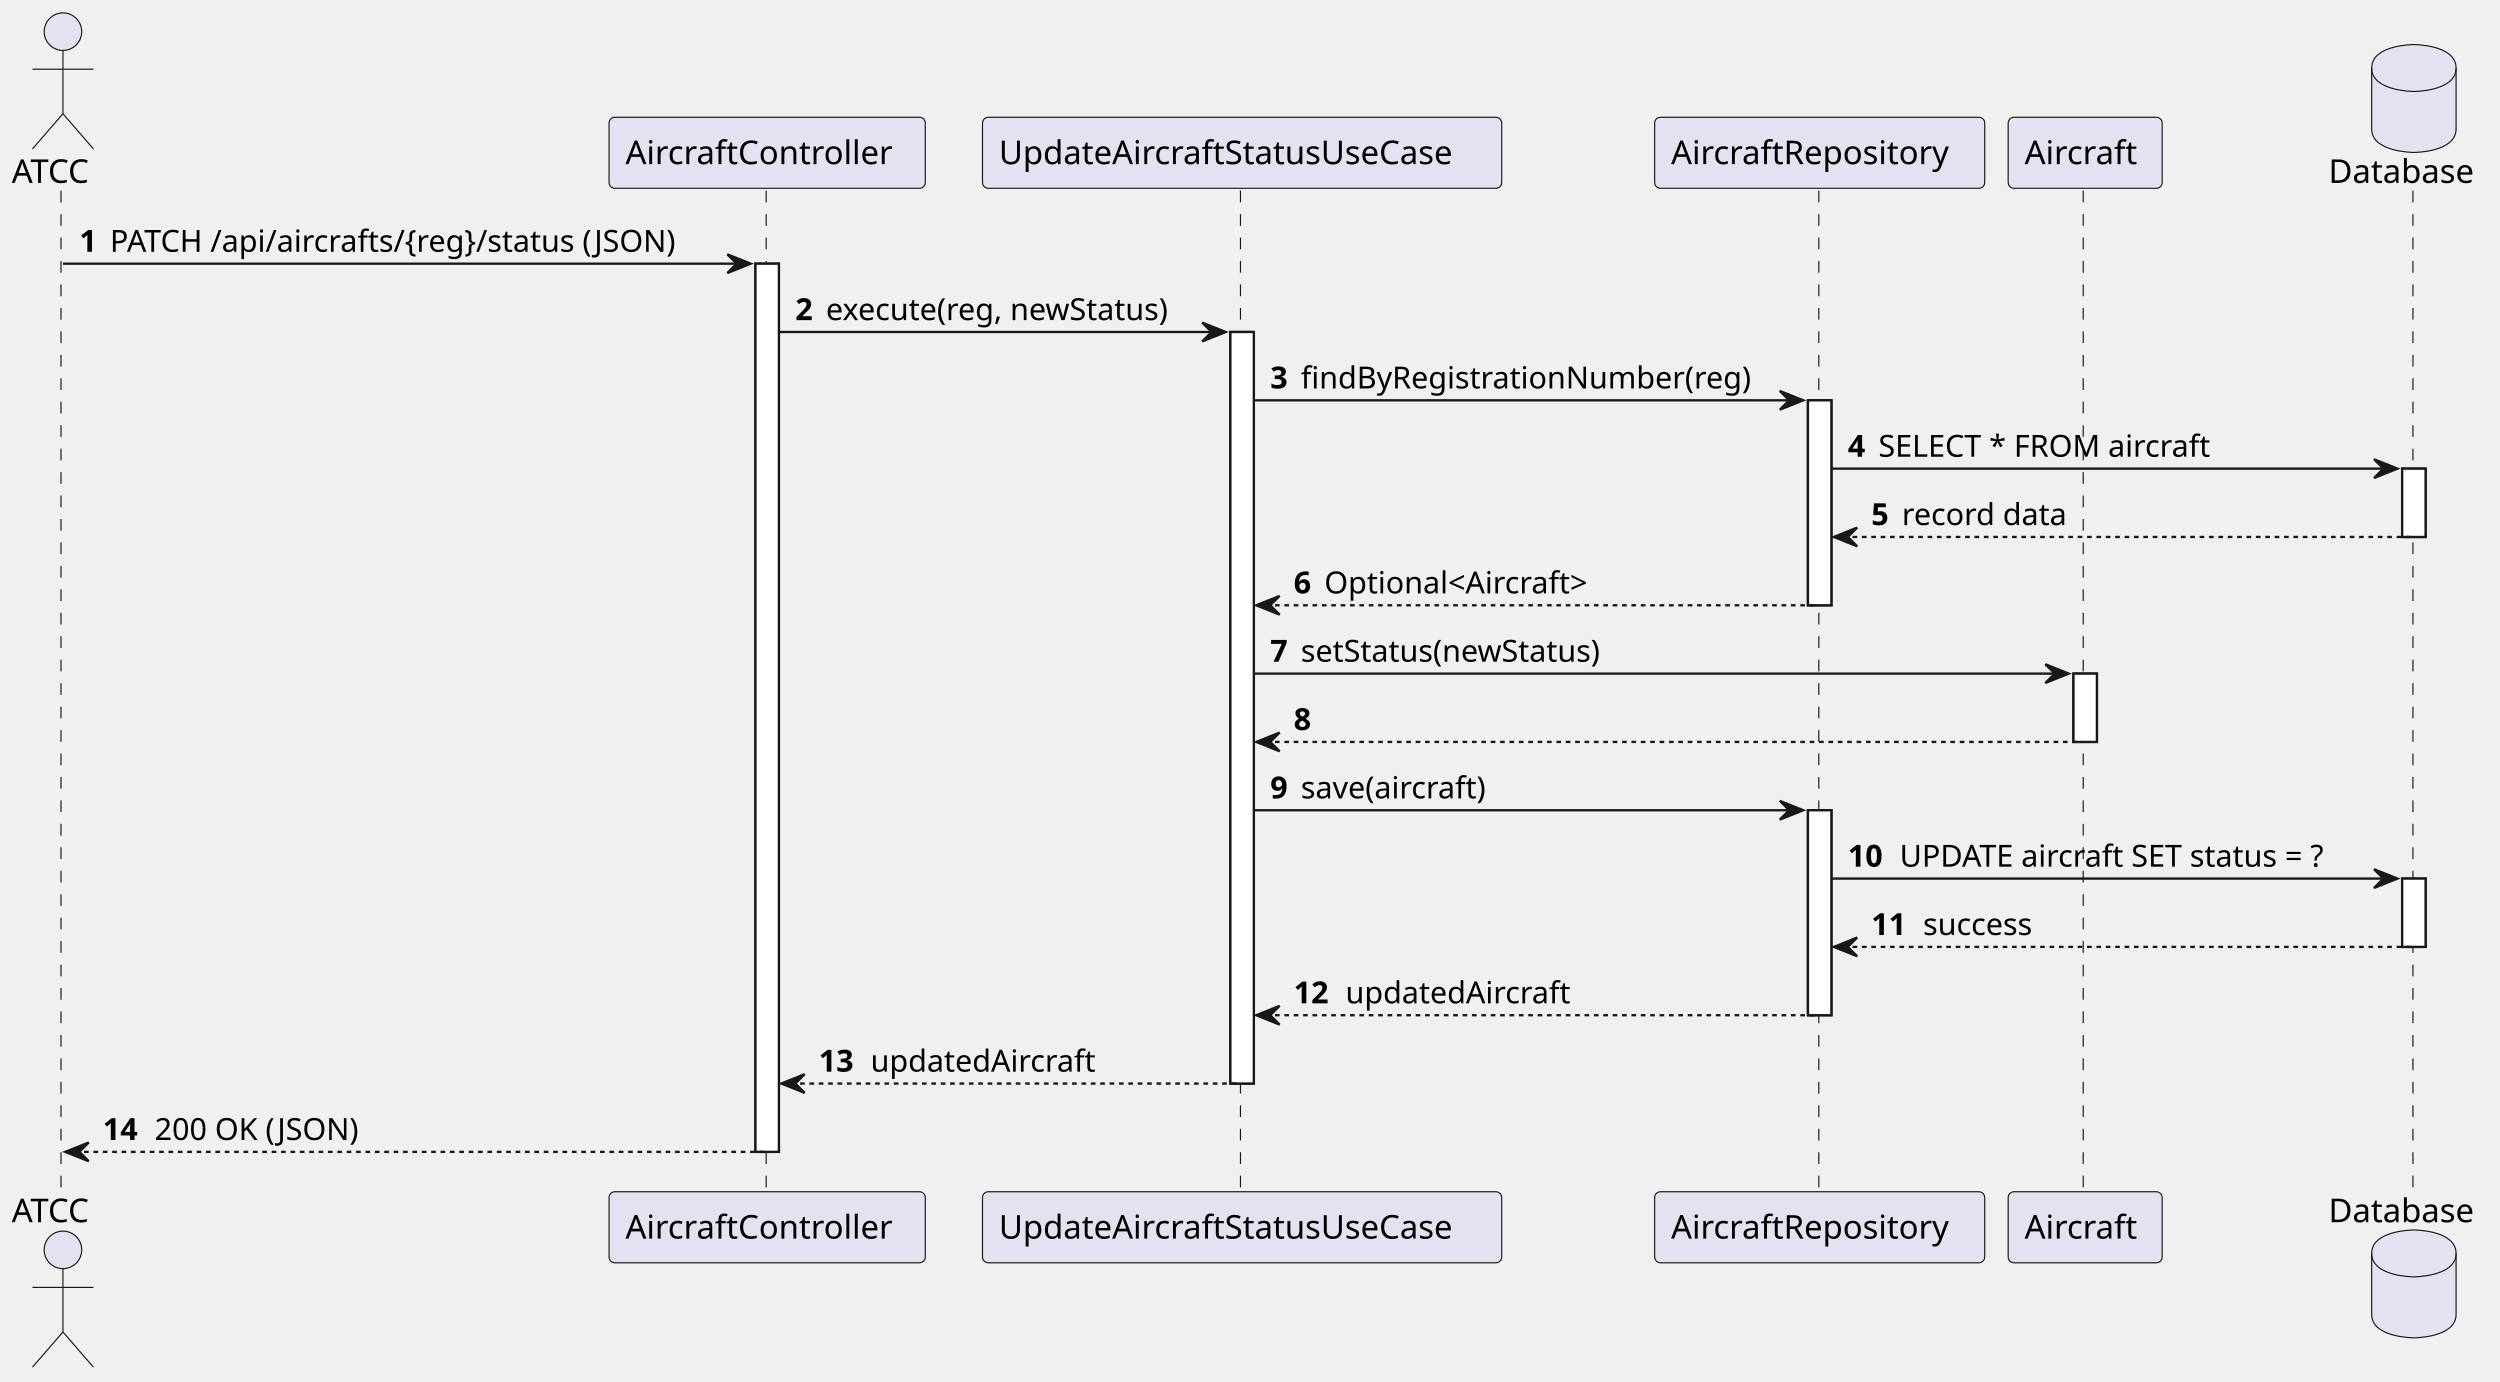
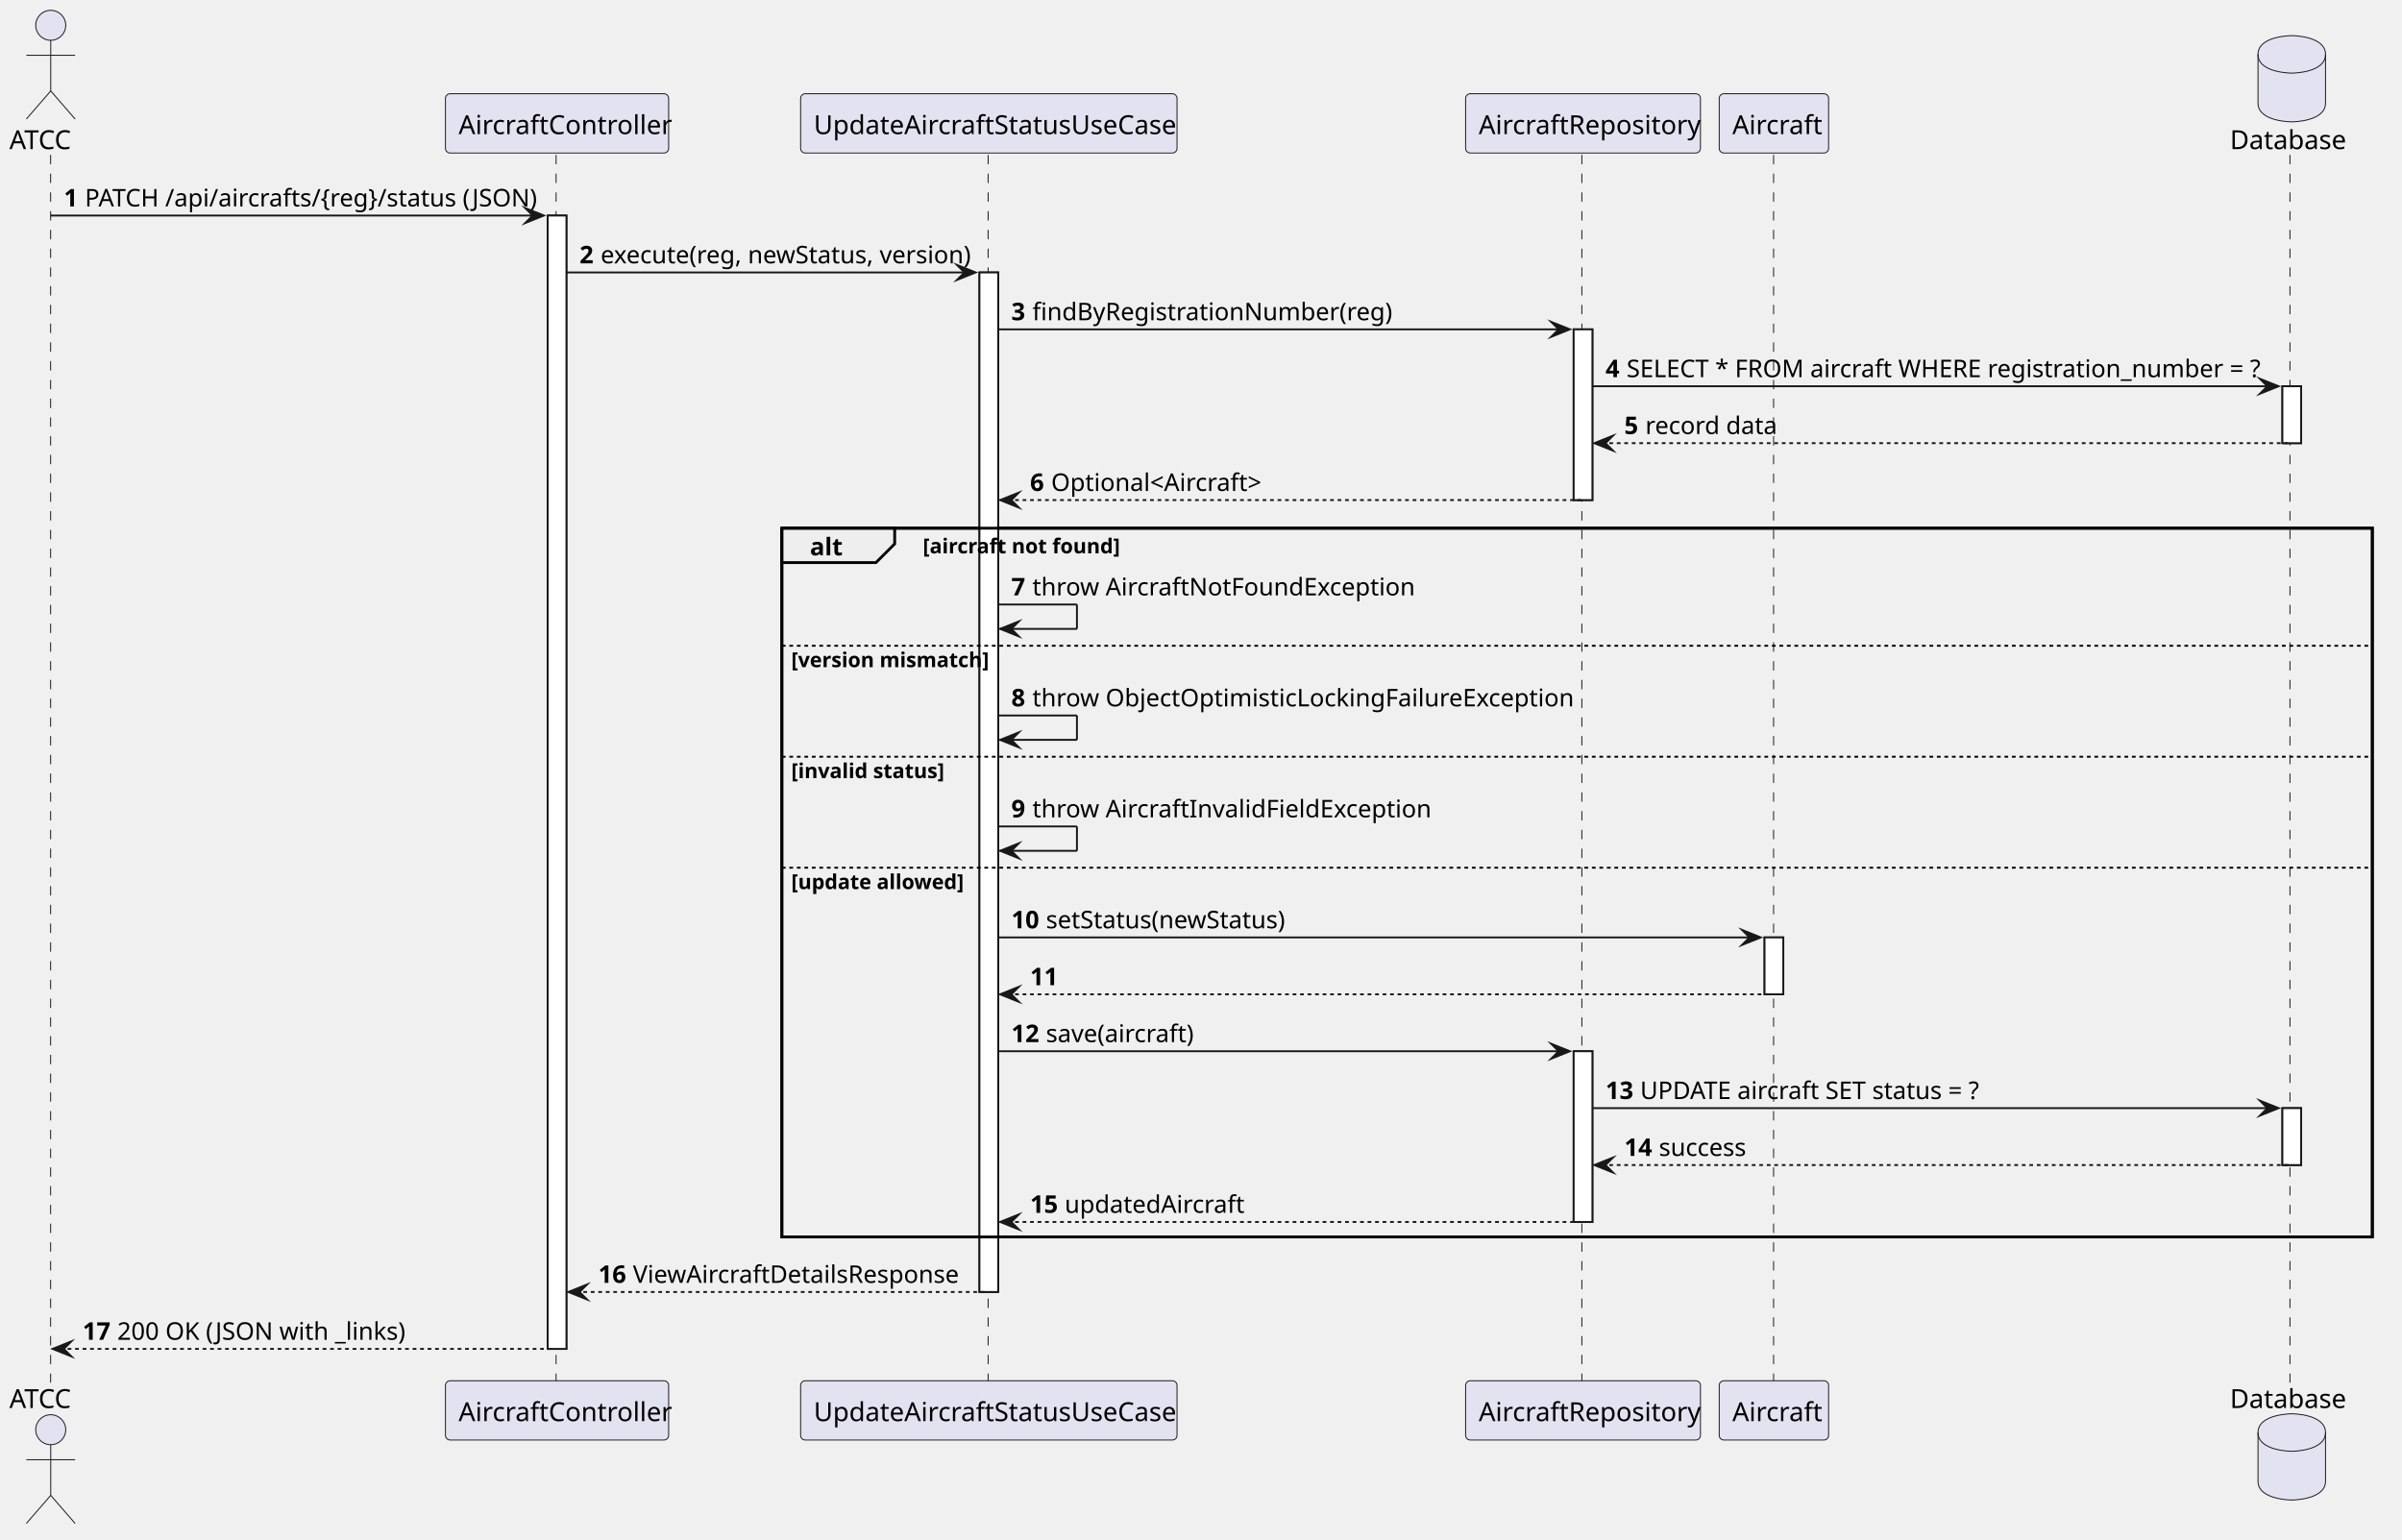
- <svg xmlns="http://www.w3.org/2000/svg" contentStyleType="text/css" data-diagram-type="SEQUENCE" height="589px" preserveAspectRatio="none" style="width:1066px;height:589px;background:#FFFFFF;" version="1.1" viewBox="0 0 1066 589" width="1066px" zoomAndPan="magnify">
+ <svg xmlns="http://www.w3.org/2000/svg" contentStyleType="text/css" data-diagram-type="SEQUENCE" height="821px" preserveAspectRatio="none" style="width:1281px;height:821px;background:#FFFFFF;" version="1.1" viewBox="0 0 1281 821" width="1281px" zoomAndPan="magnify">
  <defs />
  <g>
    <g>
-       <rect fill="#FFFFFF" height="378.727" style="stroke:#181818;stroke-width:1;" width="10" x="322.123" y="112.43" />
-     </g>
-     <g>
-       <rect fill="#FFFFFF" height="320.461" style="stroke:#181818;stroke-width:1;" width="10" x="524.637" y="141.562" />
-     </g>
-     <g>
-       <rect fill="#FFFFFF" height="87.398" style="stroke:#181818;stroke-width:1;" width="10" x="770.912" y="170.695" />
-     </g>
-     <g>
-       <rect fill="#FFFFFF" height="87.398" style="stroke:#181818;stroke-width:1;" width="10" x="770.912" y="345.492" />
-     </g>
-     <g>
-       <rect fill="#FFFFFF" height="29.133" style="stroke:#181818;stroke-width:1;" width="10" x="884.121" y="287.227" />
-     </g>
-     <g>
-       <rect fill="#FFFFFF" height="29.133" style="stroke:#181818;stroke-width:1;" width="10" x="1024.277" y="199.828" />
-     </g>
-     <g>
-       <rect fill="#FFFFFF" height="29.133" style="stroke:#181818;stroke-width:1;" width="10" x="1024.277" y="374.625" />
-     </g>
-     <g class="participant-lifeline" data-entity-uid="part1" data-qualified-name="ATCC" id="part1-lifeline">
-       <g>
-         <rect fill="#000000" fill-opacity="0" height="427.859" width="8" x="22.84" y="81.297" />
-         <line style="stroke:#181818;stroke-width:0.5;stroke-dasharray:5,5;" x1="26" x2="26" y1="81.297" y2="509.156" />
-       </g>
-     </g>
-     <g class="participant-lifeline" data-entity-uid="part2" data-qualified-name="Ctrl" id="part2-lifeline">
-       <g>
-         <rect fill="#000000" fill-opacity="0" height="427.859" width="8" x="323.123" y="81.297" />
-         <line style="stroke:#181818;stroke-width:0.5;stroke-dasharray:5,5;" x1="326.7" x2="326.7" y1="81.297" y2="509.156" />
-       </g>
-     </g>
-     <g class="participant-lifeline" data-entity-uid="part3" data-qualified-name="UC" id="part3-lifeline">
-       <g>
-         <rect fill="#000000" fill-opacity="0" height="427.859" width="8" x="525.637" y="81.297" />
-         <line style="stroke:#181818;stroke-width:0.5;stroke-dasharray:5,5;" x1="528.936" x2="528.936" y1="81.297" y2="509.156" />
-       </g>
-     </g>
-     <g class="participant-lifeline" data-entity-uid="part4" data-qualified-name="Repo" id="part4-lifeline">
-       <g>
-         <rect fill="#000000" fill-opacity="0" height="427.859" width="8" x="771.912" y="81.297" />
-         <line style="stroke:#181818;stroke-width:0.5;stroke-dasharray:5,5;" x1="775.539" x2="775.539" y1="81.297" y2="509.156" />
-       </g>
-     </g>
-     <g class="participant-lifeline" data-entity-uid="part5" data-qualified-name="Entity" id="part5-lifeline">
-       <g>
-         <rect fill="#000000" fill-opacity="0" height="427.859" width="8" x="885.121" y="81.297" />
-         <line style="stroke:#181818;stroke-width:0.5;stroke-dasharray:5,5;" x1="888.284" x2="888.284" y1="81.297" y2="509.156" />
-       </g>
-     </g>
-     <g class="participant-lifeline" data-entity-uid="part6" data-qualified-name="DB" id="part6-lifeline">
-       <g>
-         <rect fill="#000000" fill-opacity="0" height="427.859" width="8" x="1025.277" y="81.297" />
-         <line style="stroke:#181818;stroke-width:0.5;stroke-dasharray:5,5;" x1="1028.877" x2="1028.877" y1="81.297" y2="509.156" />
-       </g>
-     </g>
-     <g class="participant participant-head" data-entity-uid="part1" data-qualified-name="ATCC" id="part1-head">
-       <text fill="#000000" font-family="sans-serif" font-size="14" lengthAdjust="spacing" textLength="37.68" x="5" y="77.995">ATCC</text>
-       <ellipse cx="26.84" cy="13.5" fill="#E2E2F0" rx="8" ry="8" style="stroke:#181818;stroke-width:0.5;" />
-       <path d="M26.84,21.5 L26.84,48.5 M13.84,29.5 L39.84,29.5 M26.84,48.5 L13.84,63.5 M26.84,48.5 L39.84,63.5" fill="none" style="stroke:#181818;stroke-width:0.5;" />
-     </g>
-     <g class="participant participant-tail" data-entity-uid="part1" data-qualified-name="ATCC" id="part1-tail">
-       <text fill="#000000" font-family="sans-serif" font-size="14" lengthAdjust="spacing" textLength="37.68" x="5" y="521.151">ATCC</text>
-       <ellipse cx="26.84" cy="532.953" fill="#E2E2F0" rx="8" ry="8" style="stroke:#181818;stroke-width:0.5;" />
-       <path d="M26.84,540.953 L26.84,567.953 M13.84,548.953 L39.84,548.953 M26.84,567.953 L13.84,582.953 M26.84,567.953 L39.84,582.953" fill="none" style="stroke:#181818;stroke-width:0.5;" />
-     </g>
-     <g class="participant participant-head" data-entity-uid="part2" data-qualified-name="Ctrl" id="part2-head">
-       <rect fill="#E2E2F0" height="30.297" rx="2.5" ry="2.5" style="stroke:#181818;stroke-width:0.5;" width="134.846" x="259.7" y="50" />
-       <text fill="#000000" font-family="sans-serif" font-size="14" lengthAdjust="spacing" textLength="120.846" x="266.7" y="69.995">AircraftController</text>
-     </g>
-     <g class="participant participant-tail" data-entity-uid="part2" data-qualified-name="Ctrl" id="part2-tail">
-       <rect fill="#E2E2F0" height="30.297" rx="2.5" ry="2.5" style="stroke:#181818;stroke-width:0.5;" width="134.846" x="259.7" y="508.156" />
-       <text fill="#000000" font-family="sans-serif" font-size="14" lengthAdjust="spacing" textLength="120.846" x="266.7" y="528.151">AircraftController</text>
-     </g>
-     <g class="participant participant-head" data-entity-uid="part3" data-qualified-name="UC" id="part3-head">
-       <rect fill="#E2E2F0" height="30.297" rx="2.5" ry="2.5" style="stroke:#181818;stroke-width:0.5;" width="221.402" x="418.935" y="50" />
-       <text fill="#000000" font-family="sans-serif" font-size="14" lengthAdjust="spacing" textLength="207.402" x="425.935" y="69.995">UpdateAircraftStatusUseCase</text>
-     </g>
-     <g class="participant participant-tail" data-entity-uid="part3" data-qualified-name="UC" id="part3-tail">
-       <rect fill="#E2E2F0" height="30.297" rx="2.5" ry="2.5" style="stroke:#181818;stroke-width:0.5;" width="221.402" x="418.935" y="508.156" />
-       <text fill="#000000" font-family="sans-serif" font-size="14" lengthAdjust="spacing" textLength="207.402" x="425.935" y="528.151">UpdateAircraftStatusUseCase</text>
-     </g>
-     <g class="participant participant-head" data-entity-uid="part4" data-qualified-name="Repo" id="part4-head">
-       <rect fill="#E2E2F0" height="30.297" rx="2.5" ry="2.5" style="stroke:#181818;stroke-width:0.5;" width="140.745" x="705.539" y="50" />
-       <text fill="#000000" font-family="sans-serif" font-size="14" lengthAdjust="spacing" textLength="126.745" x="712.539" y="69.995">AircraftRepository</text>
-     </g>
-     <g class="participant participant-tail" data-entity-uid="part4" data-qualified-name="Repo" id="part4-tail">
-       <rect fill="#E2E2F0" height="30.297" rx="2.5" ry="2.5" style="stroke:#181818;stroke-width:0.5;" width="140.745" x="705.539" y="508.156" />
-       <text fill="#000000" font-family="sans-serif" font-size="14" lengthAdjust="spacing" textLength="126.745" x="712.539" y="528.151">AircraftRepository</text>
-     </g>
-     <g class="participant participant-head" data-entity-uid="part5" data-qualified-name="Entity" id="part5-head">
-       <rect fill="#E2E2F0" height="30.297" rx="2.5" ry="2.5" style="stroke:#181818;stroke-width:0.5;" width="65.673" x="856.284" y="50" />
-       <text fill="#000000" font-family="sans-serif" font-size="14" lengthAdjust="spacing" textLength="51.673" x="863.284" y="69.995">Aircraft</text>
-     </g>
-     <g class="participant participant-tail" data-entity-uid="part5" data-qualified-name="Entity" id="part5-tail">
-       <rect fill="#E2E2F0" height="30.297" rx="2.5" ry="2.5" style="stroke:#181818;stroke-width:0.5;" width="65.673" x="856.284" y="508.156" />
-       <text fill="#000000" font-family="sans-serif" font-size="14" lengthAdjust="spacing" textLength="51.673" x="863.284" y="528.151">Aircraft</text>
-     </g>
-     <g class="participant participant-head" data-entity-uid="part6" data-qualified-name="DB" id="part6-head">
-       <text fill="#000000" font-family="sans-serif" font-size="14" lengthAdjust="spacing" textLength="66.801" x="992.876" y="77.995">Database</text>
-       <path d="M1011.277,29 C1011.277,19 1029.277,19 1029.277,19 C1029.277,19 1047.277,19 1047.277,29 L1047.277,55 C1047.277,65 1029.277,65 1029.277,65 C1029.277,65 1011.277,65 1011.277,55 L1011.277,29" fill="#E2E2F0" style="stroke:#181818;stroke-width:0.5;" />
-       <path d="M1011.277,29 C1011.277,39 1029.277,39 1029.277,39 C1029.277,39 1047.277,39 1047.277,29" fill="none" style="stroke:#181818;stroke-width:0.5;" />
-     </g>
-     <g class="participant participant-tail" data-entity-uid="part6" data-qualified-name="DB" id="part6-tail">
-       <text fill="#000000" font-family="sans-serif" font-size="14" lengthAdjust="spacing" textLength="66.801" x="992.876" y="521.151">Database</text>
-       <path d="M1011.277,534.453 C1011.277,524.453 1029.277,524.453 1029.277,524.453 C1029.277,524.453 1047.277,524.453 1047.277,534.453 L1047.277,560.453 C1047.277,570.453 1029.277,570.453 1029.277,570.453 C1029.277,570.453 1011.277,570.453 1011.277,560.453 L1011.277,534.453" fill="#E2E2F0" style="stroke:#181818;stroke-width:0.5;" />
-       <path d="M1011.277,534.453 C1011.277,544.453 1029.277,544.453 1029.277,544.453 C1029.277,544.453 1047.277,544.453 1047.277,534.453" fill="none" style="stroke:#181818;stroke-width:0.5;" />
-     </g>
-     <g>
-       <rect fill="#FFFFFF" height="378.727" style="stroke:#181818;stroke-width:1;" width="10" x="322.123" y="112.43" />
-     </g>
-     <g>
-       <rect fill="#FFFFFF" height="320.461" style="stroke:#181818;stroke-width:1;" width="10" x="524.637" y="141.562" />
-     </g>
-     <g>
-       <rect fill="#FFFFFF" height="87.398" style="stroke:#181818;stroke-width:1;" width="10" x="770.912" y="170.695" />
-     </g>
-     <g>
-       <rect fill="#FFFFFF" height="87.398" style="stroke:#181818;stroke-width:1;" width="10" x="770.912" y="345.492" />
-     </g>
-     <g>
-       <rect fill="#FFFFFF" height="29.133" style="stroke:#181818;stroke-width:1;" width="10" x="884.121" y="287.227" />
-     </g>
-     <g>
-       <rect fill="#FFFFFF" height="29.133" style="stroke:#181818;stroke-width:1;" width="10" x="1024.277" y="199.828" />
-     </g>
-     <g>
-       <rect fill="#FFFFFF" height="29.133" style="stroke:#181818;stroke-width:1;" width="10" x="1024.277" y="374.625" />
-     </g>
-     <g class="message" data-entity-1="part1" data-entity-2="part2" id="msg1">
-       <polygon fill="#181818" points="310.123,108.43,320.123,112.43,310.123,116.43,314.123,112.43" style="stroke:#181818;stroke-width:1;" />
-       <line style="stroke:#181818;stroke-width:1;" x1="26.84" x2="316.123" y1="112.43" y2="112.43" />
-       <text fill="#000000" font-family="sans-serif" font-size="13" font-weight="bold" lengthAdjust="spacing" textLength="9.045" x="33.84" y="107.364">1</text>
-       <text fill="#000000" font-family="sans-serif" font-size="13" lengthAdjust="spacing" textLength="263.237" x="46.885" y="107.364">PATCH /api/aircrafts/{reg}/status (JSON)</text>
-     </g>
-     <g class="message" data-entity-1="part2" data-entity-2="part3" id="msg2">
-       <polygon fill="#181818" points="512.637,137.562,522.637,141.562,512.637,145.562,516.637,141.562" style="stroke:#181818;stroke-width:1;" />
-       <line style="stroke:#181818;stroke-width:1;" x1="332.123" x2="518.637" y1="141.562" y2="141.562" />
-       <text fill="#000000" font-family="sans-serif" font-size="13" font-weight="bold" lengthAdjust="spacing" textLength="9.045" x="339.123" y="136.497">2</text>
-       <text fill="#000000" font-family="sans-serif" font-size="13" lengthAdjust="spacing" textLength="160.469" x="352.168" y="136.497">execute(reg, newStatus)</text>
-     </g>
-     <g class="message" data-entity-1="part3" data-entity-2="part4" id="msg3">
-       <polygon fill="#181818" points="758.912,166.695,768.912,170.695,758.912,174.695,762.912,170.695" style="stroke:#181818;stroke-width:1;" />
-       <line style="stroke:#181818;stroke-width:1;" x1="534.637" x2="764.912" y1="170.695" y2="170.695" />
-       <text fill="#000000" font-family="sans-serif" font-size="13" font-weight="bold" lengthAdjust="spacing" textLength="9.045" x="541.637" y="165.629">3</text>
-       <text fill="#000000" font-family="sans-serif" font-size="13" lengthAdjust="spacing" textLength="204.23" x="554.682" y="165.629">findByRegistrationNumber(reg)</text>
-     </g>
-     <g class="message" data-entity-1="part4" data-entity-2="part6" id="msg4">
-       <polygon fill="#181818" points="1012.277,195.828,1022.277,199.828,1012.277,203.828,1016.277,199.828" style="stroke:#181818;stroke-width:1;" />
-       <line style="stroke:#181818;stroke-width:1;" x1="780.912" x2="1018.277" y1="199.828" y2="199.828" />
-       <text fill="#000000" font-family="sans-serif" font-size="13" font-weight="bold" lengthAdjust="spacing" textLength="9.045" x="787.912" y="194.762">4</text>
-       <text fill="#000000" font-family="sans-serif" font-size="13" lengthAdjust="spacing" textLength="152.852" x="800.957" y="194.762">SELECT * FROM aircraft</text>
-     </g>
-     <g class="message" data-entity-1="part6" data-entity-2="part4" id="msg5">
-       <polygon fill="#181818" points="791.912,224.961,781.912,228.961,791.912,232.961,787.912,228.961" style="stroke:#181818;stroke-width:1;" />
-       <line style="stroke:#181818;stroke-width:1;stroke-dasharray:2,2;" x1="785.912" x2="1028.277" y1="228.961" y2="228.961" />
-       <text fill="#000000" font-family="sans-serif" font-size="13" font-weight="bold" lengthAdjust="spacing" textLength="9.045" x="797.912" y="223.895">5</text>
-       <text fill="#000000" font-family="sans-serif" font-size="13" lengthAdjust="spacing" textLength="75.455" x="810.957" y="223.895">record data</text>
-     </g>
-     <g class="message" data-entity-1="part4" data-entity-2="part3" id="msg6">
-       <polygon fill="#181818" points="545.637,254.094,535.637,258.094,545.637,262.094,541.637,258.094" style="stroke:#181818;stroke-width:1;" />
-       <line style="stroke:#181818;stroke-width:1;stroke-dasharray:2,2;" x1="539.637" x2="774.912" y1="258.094" y2="258.094" />
-       <text fill="#000000" font-family="sans-serif" font-size="13" font-weight="bold" lengthAdjust="spacing" textLength="9.045" x="551.637" y="253.028">6</text>
-       <text fill="#000000" font-family="sans-serif" font-size="13" lengthAdjust="spacing" textLength="124.731" x="564.682" y="253.028">Optional&lt;Aircraft&gt;</text>
-     </g>
-     <g class="message" data-entity-1="part3" data-entity-2="part5" id="msg7">
-       <polygon fill="#181818" points="872.121,283.227,882.121,287.227,872.121,291.227,876.121,287.227" style="stroke:#181818;stroke-width:1;" />
-       <line style="stroke:#181818;stroke-width:1;" x1="534.637" x2="878.121" y1="287.227" y2="287.227" />
-       <text fill="#000000" font-family="sans-serif" font-size="13" font-weight="bold" lengthAdjust="spacing" textLength="9.045" x="541.637" y="282.161">7</text>
-       <text fill="#000000" font-family="sans-serif" font-size="13" lengthAdjust="spacing" textLength="139.731" x="554.682" y="282.161">setStatus(newStatus)</text>
-     </g>
-     <g class="message" data-entity-1="part5" data-entity-2="part3" id="msg8">
-       <polygon fill="#181818" points="545.637,312.359,535.637,316.359,545.637,320.359,541.637,316.359" style="stroke:#181818;stroke-width:1;" />
-       <line style="stroke:#181818;stroke-width:1;stroke-dasharray:2,2;" x1="539.637" x2="888.121" y1="316.359" y2="316.359" />
-       <text fill="#000000" font-family="sans-serif" font-size="13" font-weight="bold" lengthAdjust="spacing" textLength="9.045" x="551.637" y="311.293">8</text>
-       <text fill="#000000" font-family="sans-serif" font-size="13" lengthAdjust="spacing" textLength="4.132" x="564.682" y="311.293"> </text>
-     </g>
-     <g class="message" data-entity-1="part3" data-entity-2="part4" id="msg9">
-       <polygon fill="#181818" points="758.912,341.492,768.912,345.492,758.912,349.492,762.912,345.492" style="stroke:#181818;stroke-width:1;" />
-       <line style="stroke:#181818;stroke-width:1;" x1="534.637" x2="764.912" y1="345.492" y2="345.492" />
-       <text fill="#000000" font-family="sans-serif" font-size="13" font-weight="bold" lengthAdjust="spacing" textLength="9.045" x="541.637" y="340.426">9</text>
-       <text fill="#000000" font-family="sans-serif" font-size="13" lengthAdjust="spacing" textLength="87.629" x="554.682" y="340.426">save(aircraft)</text>
-     </g>
-     <g class="message" data-entity-1="part4" data-entity-2="part6" id="msg10">
-       <polygon fill="#181818" points="1012.277,370.625,1022.277,374.625,1012.277,378.625,1016.277,374.625" style="stroke:#181818;stroke-width:1;" />
-       <line style="stroke:#181818;stroke-width:1;" x1="780.912" x2="1018.277" y1="374.625" y2="374.625" />
-       <text fill="#000000" font-family="sans-serif" font-size="13" font-weight="bold" lengthAdjust="spacing" textLength="18.091" x="787.912" y="369.559">10</text>
-       <text fill="#000000" font-family="sans-serif" font-size="13" lengthAdjust="spacing" textLength="202.274" x="810.002" y="369.559">UPDATE aircraft SET status = ?</text>
-     </g>
-     <g class="message" data-entity-1="part6" data-entity-2="part4" id="msg11">
-       <polygon fill="#181818" points="791.912,399.758,781.912,403.758,791.912,407.758,787.912,403.758" style="stroke:#181818;stroke-width:1;" />
-       <line style="stroke:#181818;stroke-width:1;stroke-dasharray:2,2;" x1="785.912" x2="1028.277" y1="403.758" y2="403.758" />
-       <text fill="#000000" font-family="sans-serif" font-size="13" font-weight="bold" lengthAdjust="spacing" textLength="18.091" x="797.912" y="398.692">11</text>
-       <text fill="#000000" font-family="sans-serif" font-size="13" lengthAdjust="spacing" textLength="50.851" x="820.002" y="398.692">success</text>
-     </g>
-     <g class="message" data-entity-1="part4" data-entity-2="part3" id="msg12">
-       <polygon fill="#181818" points="545.637,428.891,535.637,432.891,545.637,436.891,541.637,432.891" style="stroke:#181818;stroke-width:1;" />
-       <line style="stroke:#181818;stroke-width:1;stroke-dasharray:2,2;" x1="539.637" x2="774.912" y1="432.891" y2="432.891" />
-       <text fill="#000000" font-family="sans-serif" font-size="13" font-weight="bold" lengthAdjust="spacing" textLength="18.091" x="551.637" y="427.825">12</text>
-       <text fill="#000000" font-family="sans-serif" font-size="13" lengthAdjust="spacing" textLength="102.039" x="573.727" y="427.825">updatedAircraft</text>
-     </g>
-     <g class="message" data-entity-1="part3" data-entity-2="part2" id="msg13">
-       <polygon fill="#181818" points="343.123,458.023,333.123,462.023,343.123,466.023,339.123,462.023" style="stroke:#181818;stroke-width:1;" />
-       <line style="stroke:#181818;stroke-width:1;stroke-dasharray:2,2;" x1="337.123" x2="528.637" y1="462.023" y2="462.023" />
-       <text fill="#000000" font-family="sans-serif" font-size="13" font-weight="bold" lengthAdjust="spacing" textLength="18.091" x="349.123" y="456.957">13</text>
-       <text fill="#000000" font-family="sans-serif" font-size="13" lengthAdjust="spacing" textLength="102.039" x="371.213" y="456.957">updatedAircraft</text>
-     </g>
-     <g class="message" data-entity-1="part2" data-entity-2="part1" id="msg14">
-       <polygon fill="#181818" points="37.84,487.156,27.84,491.156,37.84,495.156,33.84,491.156" style="stroke:#181818;stroke-width:1;" />
-       <line style="stroke:#181818;stroke-width:1;stroke-dasharray:2,2;" x1="31.84" x2="326.123" y1="491.156" y2="491.156" />
-       <text fill="#000000" font-family="sans-serif" font-size="13" font-weight="bold" lengthAdjust="spacing" textLength="18.091" x="43.84" y="486.09">14</text>
-       <text fill="#000000" font-family="sans-serif" font-size="13" lengthAdjust="spacing" textLength="94.022" x="65.931" y="486.09">200 OK (JSON)</text>
+       <rect fill="#FFFFFF" height="604.484" style="stroke:#181818;stroke-width:1;" width="10" x="292.079" y="114.961" />
+     </g>
+     <g>
+       <rect fill="#FFFFFF" height="543.781" style="stroke:#181818;stroke-width:1;" width="10" x="522.345" y="145.312" />
+     </g>
+     <g>
+       <rect fill="#FFFFFF" height="91.055" style="stroke:#181818;stroke-width:1;" width="10" x="839.242" y="175.664" />
+     </g>
+     <g>
+       <rect fill="#FFFFFF" height="91.055" style="stroke:#181818;stroke-width:1;" width="10" x="839.242" y="560.688" />
+     </g>
+     <g>
+       <rect fill="#FFFFFF" height="30.352" style="stroke:#181818;stroke-width:1;" width="10" x="941.038" y="499.984" />
+     </g>
+     <g>
+       <rect fill="#FFFFFF" height="30.352" style="stroke:#181818;stroke-width:1;" width="10" x="1217.211" y="206.016" />
+     </g>
+     <g>
+       <rect fill="#FFFFFF" height="30.352" style="stroke:#181818;stroke-width:1;" width="10" x="1217.211" y="591.039" />
+     </g>
+     <rect fill="none" height="378.023" style="stroke:#000000;stroke-width:1.5;" width="848.207" x="416.969" y="281.719" />
+     <g class="participant-lifeline" data-entity-uid="part1" data-qualified-name="ATCC" data-source-line="2" id="part1-lifeline">
+       <g>
+         <rect fill="#000000" fill-opacity="0" height="654.836" width="8" x="23.055" y="82.609" />
+         <line style="stroke:#181818;stroke-width:0.5;stroke-dasharray:5,5;" x1="27" x2="27" y1="82.609" y2="737.445" />
+       </g>
+     </g>
+     <g class="participant-lifeline" data-entity-uid="part2" data-qualified-name="Ctrl" data-source-line="3" id="part2-lifeline">
+       <g>
+         <rect fill="#000000" fill-opacity="0" height="654.836" width="8" x="293.079" y="82.609" />
+         <line style="stroke:#181818;stroke-width:0.5;stroke-dasharray:5,5;" x1="296.565" x2="296.565" y1="82.609" y2="737.445" />
+       </g>
+     </g>
+     <g class="participant-lifeline" data-entity-uid="part3" data-qualified-name="UC" data-source-line="4" id="part3-lifeline">
+       <g>
+         <rect fill="#000000" fill-opacity="0" height="654.836" width="8" x="523.345" y="82.609" />
+         <line style="stroke:#181818;stroke-width:0.5;stroke-dasharray:5,5;" x1="526.969" x2="526.969" y1="82.609" y2="737.445" />
+       </g>
+     </g>
+     <g class="participant-lifeline" data-entity-uid="part4" data-qualified-name="Repo" data-source-line="5" id="part4-lifeline">
+       <g>
+         <rect fill="#000000" fill-opacity="0" height="654.836" width="8" x="840.242" y="82.609" />
+         <line style="stroke:#181818;stroke-width:0.5;stroke-dasharray:5,5;" x1="843.614" x2="843.614" y1="82.609" y2="737.445" />
+       </g>
+     </g>
+     <g class="participant-lifeline" data-entity-uid="part5" data-qualified-name="Entity" data-source-line="6" id="part5-lifeline">
+       <g>
+         <rect fill="#000000" fill-opacity="0" height="654.836" width="8" x="942.038" y="82.609" />
+         <line style="stroke:#181818;stroke-width:0.5;stroke-dasharray:5,5;" x1="945.869" x2="945.869" y1="82.609" y2="737.445" />
+       </g>
+     </g>
+     <g class="participant-lifeline" data-entity-uid="part6" data-qualified-name="DB" data-source-line="7" id="part6-lifeline">
+       <g>
+         <rect fill="#000000" fill-opacity="0" height="654.836" width="8" x="1218.211" y="82.609" />
+         <line style="stroke:#181818;stroke-width:0.5;stroke-dasharray:5,5;" x1="1221.246" x2="1221.246" y1="82.609" y2="737.445" />
+       </g>
+     </g>
+     <g class="participant participant-head" data-entity-uid="part1" data-qualified-name="ATCC" data-source-line="2" id="part1-head">
+       <text fill="#000000" font-family="sans-serif" font-size="14" lengthAdjust="spacing" textLength="38.11" x="5" y="79.533">ATCC</text>
+       <ellipse cx="27.055" cy="13.5" fill="#E2E2F0" rx="8" ry="8" style="stroke:#181818;stroke-width:0.5;" />
+       <path d="M27.055,21.5 L27.055,48.5 M14.055,29.5 L40.055,29.5 M27.055,48.5 L14.055,63.5 M27.055,48.5 L40.055,63.5" fill="none" style="stroke:#181818;stroke-width:0.5;" />
+     </g>
+     <g class="participant participant-tail" data-entity-uid="part1" data-qualified-name="ATCC" data-source-line="2" id="part1-tail">
+       <text fill="#000000" font-family="sans-serif" font-size="14" lengthAdjust="spacing" textLength="38.11" x="5" y="750.979">ATCC</text>
+       <ellipse cx="27.055" cy="762.555" fill="#E2E2F0" rx="8" ry="8" style="stroke:#181818;stroke-width:0.5;" />
+       <path d="M27.055,770.555 L27.055,797.555 M14.055,778.555 L40.055,778.555 M27.055,797.555 L14.055,812.555 M27.055,797.555 L40.055,812.555" fill="none" style="stroke:#181818;stroke-width:0.5;" />
+     </g>
+     <g class="participant participant-head" data-entity-uid="part2" data-qualified-name="Ctrl" data-source-line="3" id="part2-head">
+       <rect fill="#E2E2F0" height="31.609" rx="2.5" ry="2.5" style="stroke:#181818;stroke-width:0.5;" width="119.027" x="237.565" y="50" />
+       <text fill="#000000" font-family="sans-serif" font-size="14" lengthAdjust="spacing" textLength="105.027" x="244.565" y="71.533">AircraftController</text>
+     </g>
+     <g class="participant participant-tail" data-entity-uid="part2" data-qualified-name="Ctrl" data-source-line="3" id="part2-tail">
+       <rect fill="#E2E2F0" height="31.609" rx="2.5" ry="2.5" style="stroke:#181818;stroke-width:0.5;" width="119.027" x="237.565" y="736.445" />
+       <text fill="#000000" font-family="sans-serif" font-size="14" lengthAdjust="spacing" textLength="105.027" x="244.565" y="757.979">AircraftController</text>
+     </g>
+     <g class="participant participant-head" data-entity-uid="part3" data-qualified-name="UC" data-source-line="4" id="part3-head">
+       <rect fill="#E2E2F0" height="31.609" rx="2.5" ry="2.5" style="stroke:#181818;stroke-width:0.5;" width="200.751" x="426.969" y="50" />
+       <text fill="#000000" font-family="sans-serif" font-size="14" lengthAdjust="spacing" textLength="186.751" x="433.969" y="71.533">UpdateAircraftStatusUseCase</text>
+     </g>
+     <g class="participant participant-tail" data-entity-uid="part3" data-qualified-name="UC" data-source-line="4" id="part3-tail">
+       <rect fill="#E2E2F0" height="31.609" rx="2.5" ry="2.5" style="stroke:#181818;stroke-width:0.5;" width="200.751" x="426.969" y="736.445" />
+       <text fill="#000000" font-family="sans-serif" font-size="14" lengthAdjust="spacing" textLength="186.751" x="433.969" y="757.979">UpdateAircraftStatusUseCase</text>
+     </g>
+     <g class="participant participant-head" data-entity-uid="part4" data-qualified-name="Repo" data-source-line="5" id="part4-head">
+       <rect fill="#E2E2F0" height="31.609" rx="2.5" ry="2.5" style="stroke:#181818;stroke-width:0.5;" width="125.255" x="781.614" y="50" />
+       <text fill="#000000" font-family="sans-serif" font-size="14" lengthAdjust="spacing" textLength="111.255" x="788.614" y="71.533">AircraftRepository</text>
+     </g>
+     <g class="participant participant-tail" data-entity-uid="part4" data-qualified-name="Repo" data-source-line="5" id="part4-tail">
+       <rect fill="#E2E2F0" height="31.609" rx="2.5" ry="2.5" style="stroke:#181818;stroke-width:0.5;" width="125.255" x="781.614" y="736.445" />
+       <text fill="#000000" font-family="sans-serif" font-size="14" lengthAdjust="spacing" textLength="111.255" x="788.614" y="757.979">AircraftRepository</text>
+     </g>
+     <g class="participant participant-head" data-entity-uid="part5" data-qualified-name="Entity" data-source-line="6" id="part5-head">
+       <rect fill="#E2E2F0" height="31.609" rx="2.5" ry="2.5" style="stroke:#181818;stroke-width:0.5;" width="58.338" x="916.869" y="50" />
+       <text fill="#000000" font-family="sans-serif" font-size="14" lengthAdjust="spacing" textLength="44.338" x="923.869" y="71.533">Aircraft</text>
+     </g>
+     <g class="participant participant-tail" data-entity-uid="part5" data-qualified-name="Entity" data-source-line="6" id="part5-tail">
+       <rect fill="#E2E2F0" height="31.609" rx="2.5" ry="2.5" style="stroke:#181818;stroke-width:0.5;" width="58.338" x="916.869" y="736.445" />
+       <text fill="#000000" font-family="sans-serif" font-size="14" lengthAdjust="spacing" textLength="44.338" x="923.869" y="757.979">Aircraft</text>
+     </g>
+     <g class="participant participant-head" data-entity-uid="part6" data-qualified-name="DB" data-source-line="7" id="part6-head">
+       <text fill="#000000" font-family="sans-serif" font-size="14" lengthAdjust="spacing" textLength="59.931" x="1189.246" y="79.533">Database</text>
+       <path d="M1204.211,29 C1204.211,19 1222.211,19 1222.211,19 C1222.211,19 1240.211,19 1240.211,29 L1240.211,55 C1240.211,65 1222.211,65 1222.211,65 C1222.211,65 1204.211,65 1204.211,55 L1204.211,29" fill="#E2E2F0" style="stroke:#181818;stroke-width:0.5;" />
+       <path d="M1204.211,29 C1204.211,39 1222.211,39 1222.211,39 C1222.211,39 1240.211,39 1240.211,29" fill="none" style="stroke:#181818;stroke-width:0.5;" />
+     </g>
+     <g class="participant participant-tail" data-entity-uid="part6" data-qualified-name="DB" data-source-line="7" id="part6-tail">
+       <text fill="#000000" font-family="sans-serif" font-size="14" lengthAdjust="spacing" textLength="59.931" x="1189.246" y="750.979">Database</text>
+       <path d="M1204.211,764.055 C1204.211,754.055 1222.211,754.055 1222.211,754.055 C1222.211,754.055 1240.211,754.055 1240.211,764.055 L1240.211,790.055 C1240.211,800.055 1222.211,800.055 1222.211,800.055 C1222.211,800.055 1204.211,800.055 1204.211,790.055 L1204.211,764.055" fill="#E2E2F0" style="stroke:#181818;stroke-width:0.5;" />
+       <path d="M1204.211,764.055 C1204.211,774.055 1222.211,774.055 1222.211,774.055 C1222.211,774.055 1240.211,774.055 1240.211,764.055" fill="none" style="stroke:#181818;stroke-width:0.5;" />
+     </g>
+     <g>
+       <rect fill="#FFFFFF" height="604.484" style="stroke:#181818;stroke-width:1;" width="10" x="292.079" y="114.961" />
+     </g>
+     <g>
+       <rect fill="#FFFFFF" height="543.781" style="stroke:#181818;stroke-width:1;" width="10" x="522.345" y="145.312" />
+     </g>
+     <g>
+       <rect fill="#FFFFFF" height="91.055" style="stroke:#181818;stroke-width:1;" width="10" x="839.242" y="175.664" />
+     </g>
+     <g>
+       <rect fill="#FFFFFF" height="91.055" style="stroke:#181818;stroke-width:1;" width="10" x="839.242" y="560.688" />
+     </g>
+     <g>
+       <rect fill="#FFFFFF" height="30.352" style="stroke:#181818;stroke-width:1;" width="10" x="941.038" y="499.984" />
+     </g>
+     <g>
+       <rect fill="#FFFFFF" height="30.352" style="stroke:#181818;stroke-width:1;" width="10" x="1217.211" y="206.016" />
+     </g>
+     <g>
+       <rect fill="#FFFFFF" height="30.352" style="stroke:#181818;stroke-width:1;" width="10" x="1217.211" y="591.039" />
+     </g>
+     <g class="message" data-entity-1="part1" data-entity-2="part2" data-source-line="8" id="msg1">
+       <polygon fill="#181818" points="280.079,110.961,290.079,114.961,280.079,118.961,284.079,114.961" style="stroke:#181818;stroke-width:1;stroke-linejoin:miter;stroke-miterlimit:10;" />
+       <line style="stroke:#181818;stroke-width:1;" x1="27.055" x2="286.079" y1="114.961" y2="114.961" />
+       <text fill="#000000" font-family="sans-serif" font-size="13" font-weight="700" lengthAdjust="spacing" textLength="7.23" x="34.055" y="110.105">1</text>
+       <text fill="#000000" font-family="sans-serif" font-size="13" lengthAdjust="spacing" textLength="234.793" x="45.285" y="110.105">PATCH /api/aircrafts/{reg}/status (JSON)</text>
+     </g>
+     <g class="message" data-entity-1="part2" data-entity-2="part3" data-source-line="10" id="msg2">
+       <polygon fill="#181818" points="510.345,141.312,520.345,145.312,510.345,149.312,514.345,145.312" style="stroke:#181818;stroke-width:1;stroke-linejoin:miter;stroke-miterlimit:10;" />
+       <line style="stroke:#181818;stroke-width:1;" x1="302.079" x2="516.345" y1="145.312" y2="145.312" />
+       <text fill="#000000" font-family="sans-serif" font-size="13" font-weight="700" lengthAdjust="spacing" textLength="7.23" x="309.079" y="140.456">2</text>
+       <text fill="#000000" font-family="sans-serif" font-size="13" lengthAdjust="spacing" textLength="190.036" x="320.309" y="140.456">execute(reg, newStatus, version)</text>
+     </g>
+     <g class="message" data-entity-1="part3" data-entity-2="part4" data-source-line="12" id="msg3">
+       <polygon fill="#181818" points="827.242,171.664,837.242,175.664,827.242,179.664,831.242,175.664" style="stroke:#181818;stroke-width:1;stroke-linejoin:miter;stroke-miterlimit:10;" />
+       <line style="stroke:#181818;stroke-width:1;" x1="532.345" x2="833.242" y1="175.664" y2="175.664" />
+       <text fill="#000000" font-family="sans-serif" font-size="13" font-weight="700" lengthAdjust="spacing" textLength="7.23" x="539.345" y="170.808">3</text>
+       <text fill="#000000" font-family="sans-serif" font-size="13" lengthAdjust="spacing" textLength="179.182" x="550.575" y="170.808">findByRegistrationNumber(reg)</text>
+     </g>
+     <g class="message" data-entity-1="part4" data-entity-2="part6" data-source-line="14" id="msg4">
+       <polygon fill="#181818" points="1205.211,202.016,1215.211,206.016,1205.211,210.016,1209.211,206.016" style="stroke:#181818;stroke-width:1;stroke-linejoin:miter;stroke-miterlimit:10;" />
+       <line style="stroke:#181818;stroke-width:1;" x1="849.242" x2="1211.211" y1="206.016" y2="206.016" />
+       <text fill="#000000" font-family="sans-serif" font-size="13" font-weight="700" lengthAdjust="spacing" textLength="7.23" x="856.242" y="201.159">4</text>
+       <text fill="#000000" font-family="sans-serif" font-size="13" lengthAdjust="spacing" textLength="337.74" x="867.472" y="201.159">SELECT * FROM aircraft WHERE registration_number = ?</text>
+     </g>
+     <g class="message" data-entity-1="part6" data-entity-2="part4" data-source-line="16" id="msg5">
+       <polygon fill="#181818" points="860.242,232.367,850.242,236.367,860.242,240.367,856.242,236.367" style="stroke:#181818;stroke-width:1;stroke-linejoin:miter;stroke-miterlimit:10;" />
+       <line style="stroke:#181818;stroke-width:1;stroke-dasharray:2,2;" x1="854.242" x2="1221.211" y1="236.367" y2="236.367" />
+       <text fill="#000000" font-family="sans-serif" font-size="13" font-weight="700" lengthAdjust="spacing" textLength="7.23" x="866.242" y="231.511">5</text>
+       <text fill="#000000" font-family="sans-serif" font-size="13" lengthAdjust="spacing" textLength="65.762" x="877.472" y="231.511">record data</text>
+     </g>
+     <g class="message" data-entity-1="part4" data-entity-2="part3" data-source-line="18" id="msg6">
+       <polygon fill="#181818" points="543.345,262.719,533.345,266.719,543.345,270.719,539.345,266.719" style="stroke:#181818;stroke-width:1;stroke-linejoin:miter;stroke-miterlimit:10;" />
+       <line style="stroke:#181818;stroke-width:1;stroke-dasharray:2,2;" x1="537.345" x2="843.242" y1="266.719" y2="266.719" />
+       <text fill="#000000" font-family="sans-serif" font-size="13" font-weight="700" lengthAdjust="spacing" textLength="7.23" x="549.345" y="261.862">6</text>
+       <text fill="#000000" font-family="sans-serif" font-size="13" lengthAdjust="spacing" textLength="104.774" x="560.575" y="261.862">Optional&lt;Aircraft&gt;</text>
+     </g>
+     <path d="M416.969,281.719 L477.14,281.719 L477.14,290.07 L467.14,300.07 L416.969,300.07 L416.969,281.719" fill="#EEEEEE" style="stroke:#000000;stroke-width:1.5;" />
+     <rect fill="none" height="378.023" style="stroke:#000000;stroke-width:1.5;" width="848.207" x="416.969" y="281.719" />
+     <text fill="#000000" font-family="sans-serif" font-size="13" font-weight="700" lengthAdjust="spacing" textLength="15.171" x="431.969" y="296.214">alt</text>
+     <text fill="#000000" font-family="sans-serif" font-size="11" font-weight="700" lengthAdjust="spacing" textLength="98.377" x="492.14" y="295.138">[aircraft not found]</text>
+     <g class="message" data-entity-1="part3" data-entity-2="part3" data-source-line="21" id="msg7">
+       <line style="stroke:#181818;stroke-width:1;" x1="532.345" x2="574.345" y1="322.422" y2="322.422" />
+       <line style="stroke:#181818;stroke-width:1;" x1="574.345" x2="574.345" y1="322.422" y2="335.422" />
+       <line style="stroke:#181818;stroke-width:1;" x1="533.345" x2="574.345" y1="335.422" y2="335.422" />
+       <polygon fill="#181818" points="543.345,331.422,533.345,335.422,543.345,339.422,539.345,335.422" style="stroke:#181818;stroke-width:1;stroke-linejoin:miter;stroke-miterlimit:10;" />
+       <text fill="#000000" font-family="sans-serif" font-size="13" font-weight="700" lengthAdjust="spacing" textLength="7.23" x="539.345" y="317.565">7</text>
+       <text fill="#000000" font-family="sans-serif" font-size="13" lengthAdjust="spacing" textLength="190.753" x="550.575" y="317.565">throw AircraftNotFoundException</text>
+     </g>
+     <line style="stroke:#000000;stroke-width:1;stroke-dasharray:2,2;" x1="416.969" x2="1265.177" y1="344.422" y2="344.422" />
+     <text fill="#000000" font-family="sans-serif" font-size="11" font-weight="700" lengthAdjust="spacing" textLength="100.864" x="421.969" y="355.841">[version mismatch]</text>
+     <g class="message" data-entity-1="part3" data-entity-2="part3" data-source-line="23" id="msg8">
+       <line style="stroke:#181818;stroke-width:1;" x1="532.345" x2="574.345" y1="381.609" y2="381.609" />
+       <line style="stroke:#181818;stroke-width:1;" x1="574.345" x2="574.345" y1="381.609" y2="394.609" />
+       <line style="stroke:#181818;stroke-width:1;" x1="533.345" x2="574.345" y1="394.609" y2="394.609" />
+       <polygon fill="#181818" points="543.345,390.609,533.345,394.609,543.345,398.609,539.345,394.609" style="stroke:#181818;stroke-width:1;stroke-linejoin:miter;stroke-miterlimit:10;" />
+       <text fill="#000000" font-family="sans-serif" font-size="13" font-weight="700" lengthAdjust="spacing" textLength="7.23" x="539.345" y="376.753">8</text>
+       <text fill="#000000" font-family="sans-serif" font-size="13" lengthAdjust="spacing" textLength="271.667" x="550.575" y="376.753">throw ObjectOptimisticLockingFailureException</text>
+     </g>
+     <line style="stroke:#000000;stroke-width:1;stroke-dasharray:2,2;" x1="416.969" x2="1265.177" y1="403.609" y2="403.609" />
+     <text fill="#000000" font-family="sans-serif" font-size="11" font-weight="700" lengthAdjust="spacing" textLength="77.623" x="421.969" y="415.028">[invalid status]</text>
+     <g class="message" data-entity-1="part3" data-entity-2="part3" data-source-line="25" id="msg9">
+       <line style="stroke:#181818;stroke-width:1;" x1="532.345" x2="574.345" y1="440.797" y2="440.797" />
+       <line style="stroke:#181818;stroke-width:1;" x1="574.345" x2="574.345" y1="440.797" y2="453.797" />
+       <line style="stroke:#181818;stroke-width:1;" x1="533.345" x2="574.345" y1="453.797" y2="453.797" />
+       <polygon fill="#181818" points="543.345,449.797,533.345,453.797,543.345,457.797,539.345,453.797" style="stroke:#181818;stroke-width:1;stroke-linejoin:miter;stroke-miterlimit:10;" />
+       <text fill="#000000" font-family="sans-serif" font-size="13" font-weight="700" lengthAdjust="spacing" textLength="7.23" x="539.345" y="435.94">9</text>
+       <text fill="#000000" font-family="sans-serif" font-size="13" lengthAdjust="spacing" textLength="199.418" x="550.575" y="435.94">throw AircraftInvalidFieldException</text>
+     </g>
+     <line style="stroke:#000000;stroke-width:1;stroke-dasharray:2,2;" x1="416.969" x2="1265.177" y1="462.797" y2="462.797" />
+     <text fill="#000000" font-family="sans-serif" font-size="11" font-weight="700" lengthAdjust="spacing" textLength="86.781" x="421.969" y="474.216">[update allowed]</text>
+     <g class="message" data-entity-1="part3" data-entity-2="part5" data-source-line="27" id="msg10">
+       <polygon fill="#181818" points="929.038,495.984,939.038,499.984,929.038,503.984,933.038,499.984" style="stroke:#181818;stroke-width:1;stroke-linejoin:miter;stroke-miterlimit:10;" />
+       <line style="stroke:#181818;stroke-width:1;" x1="532.345" x2="935.038" y1="499.984" y2="499.984" />
+       <text fill="#000000" font-family="sans-serif" font-size="13" font-weight="700" lengthAdjust="spacing" textLength="14.46" x="539.345" y="495.128">10</text>
+       <text fill="#000000" font-family="sans-serif" font-size="13" lengthAdjust="spacing" textLength="123.557" x="557.805" y="495.128">setStatus(newStatus)</text>
+     </g>
+     <g class="message" data-entity-1="part5" data-entity-2="part3" data-source-line="29" id="msg11">
+       <polygon fill="#181818" points="543.345,526.336,533.345,530.336,543.345,534.336,539.345,530.336" style="stroke:#181818;stroke-width:1;stroke-linejoin:miter;stroke-miterlimit:10;" />
+       <line style="stroke:#181818;stroke-width:1;stroke-dasharray:2,2;" x1="537.345" x2="945.038" y1="530.336" y2="530.336" />
+       <text fill="#000000" font-family="sans-serif" font-size="13" font-weight="700" lengthAdjust="spacing" textLength="14.46" x="549.345" y="525.48">11</text>
+       <text fill="#000000" font-family="sans-serif" font-size="13" lengthAdjust="spacing" textLength="3.612" x="567.805" y="525.48"> </text>
+     </g>
+     <g class="message" data-entity-1="part3" data-entity-2="part4" data-source-line="31" id="msg12">
+       <polygon fill="#181818" points="827.242,556.688,837.242,560.688,827.242,564.688,831.242,560.688" style="stroke:#181818;stroke-width:1;stroke-linejoin:miter;stroke-miterlimit:10;" />
+       <line style="stroke:#181818;stroke-width:1;" x1="532.345" x2="833.242" y1="560.688" y2="560.688" />
+       <text fill="#000000" font-family="sans-serif" font-size="13" font-weight="700" lengthAdjust="spacing" textLength="14.46" x="539.345" y="555.831">12</text>
+       <text fill="#000000" font-family="sans-serif" font-size="13" lengthAdjust="spacing" textLength="75.848" x="557.805" y="555.831">save(aircraft)</text>
+     </g>
+     <g class="message" data-entity-1="part4" data-entity-2="part6" data-source-line="33" id="msg13">
+       <polygon fill="#181818" points="1205.211,587.039,1215.211,591.039,1205.211,595.039,1209.211,591.039" style="stroke:#181818;stroke-width:1;stroke-linejoin:miter;stroke-miterlimit:10;" />
+       <line style="stroke:#181818;stroke-width:1;" x1="849.242" x2="1211.211" y1="591.039" y2="591.039" />
+       <text fill="#000000" font-family="sans-serif" font-size="13" font-weight="700" lengthAdjust="spacing" textLength="14.46" x="856.242" y="586.183">13</text>
+       <text fill="#000000" font-family="sans-serif" font-size="13" lengthAdjust="spacing" textLength="185.307" x="874.702" y="586.183">UPDATE aircraft SET status = ?</text>
+     </g>
+     <g class="message" data-entity-1="part6" data-entity-2="part4" data-source-line="35" id="msg14">
+       <polygon fill="#181818" points="860.242,617.391,850.242,621.391,860.242,625.391,856.242,621.391" style="stroke:#181818;stroke-width:1;stroke-linejoin:miter;stroke-miterlimit:10;" />
+       <line style="stroke:#181818;stroke-width:1;stroke-dasharray:2,2;" x1="854.242" x2="1221.211" y1="621.391" y2="621.391" />
+       <text fill="#000000" font-family="sans-serif" font-size="13" font-weight="700" lengthAdjust="spacing" textLength="14.46" x="866.242" y="616.534">14</text>
+       <text fill="#000000" font-family="sans-serif" font-size="13" lengthAdjust="spacing" textLength="46.96" x="884.702" y="616.534">success</text>
+     </g>
+     <g class="message" data-entity-1="part4" data-entity-2="part3" data-source-line="37" id="msg15">
+       <polygon fill="#181818" points="543.345,647.742,533.345,651.742,543.345,655.742,539.345,651.742" style="stroke:#181818;stroke-width:1;stroke-linejoin:miter;stroke-miterlimit:10;" />
+       <line style="stroke:#181818;stroke-width:1;stroke-dasharray:2,2;" x1="537.345" x2="843.242" y1="651.742" y2="651.742" />
+       <text fill="#000000" font-family="sans-serif" font-size="13" font-weight="700" lengthAdjust="spacing" textLength="14.46" x="549.345" y="646.886">15</text>
+       <text fill="#000000" font-family="sans-serif" font-size="13" lengthAdjust="spacing" textLength="88.163" x="567.805" y="646.886">updatedAircraft</text>
+     </g>
+     <g class="message" data-entity-1="part3" data-entity-2="part2" data-source-line="40" id="msg16">
+       <polygon fill="#181818" points="313.079,685.094,303.079,689.094,313.079,693.094,309.079,689.094" style="stroke:#181818;stroke-width:1;stroke-linejoin:miter;stroke-miterlimit:10;" />
+       <line style="stroke:#181818;stroke-width:1;stroke-dasharray:2,2;" x1="307.079" x2="526.345" y1="689.094" y2="689.094" />
+       <text fill="#000000" font-family="sans-serif" font-size="13" font-weight="700" lengthAdjust="spacing" textLength="14.46" x="319.079" y="684.237">16</text>
+       <text fill="#000000" font-family="sans-serif" font-size="13" lengthAdjust="spacing" textLength="167.623" x="337.539" y="684.237">ViewAircraftDetailsResponse</text>
+     </g>
+     <g class="message" data-entity-1="part2" data-entity-2="part1" data-source-line="42" id="msg17">
+       <polygon fill="#181818" points="38.055,715.445,28.055,719.445,38.055,723.445,34.055,719.445" style="stroke:#181818;stroke-width:1;stroke-linejoin:miter;stroke-miterlimit:10;" />
+       <line style="stroke:#181818;stroke-width:1;stroke-dasharray:2,2;" x1="32.055" x2="296.079" y1="719.445" y2="719.445" />
+       <text fill="#000000" font-family="sans-serif" font-size="13" font-weight="700" lengthAdjust="spacing" textLength="14.46" x="44.055" y="714.589">17</text>
+       <text fill="#000000" font-family="sans-serif" font-size="13" lengthAdjust="spacing" textLength="154.603" x="62.515" y="714.589">200 OK (JSON with _links)</text>
    </g>
  </g>
</svg>
